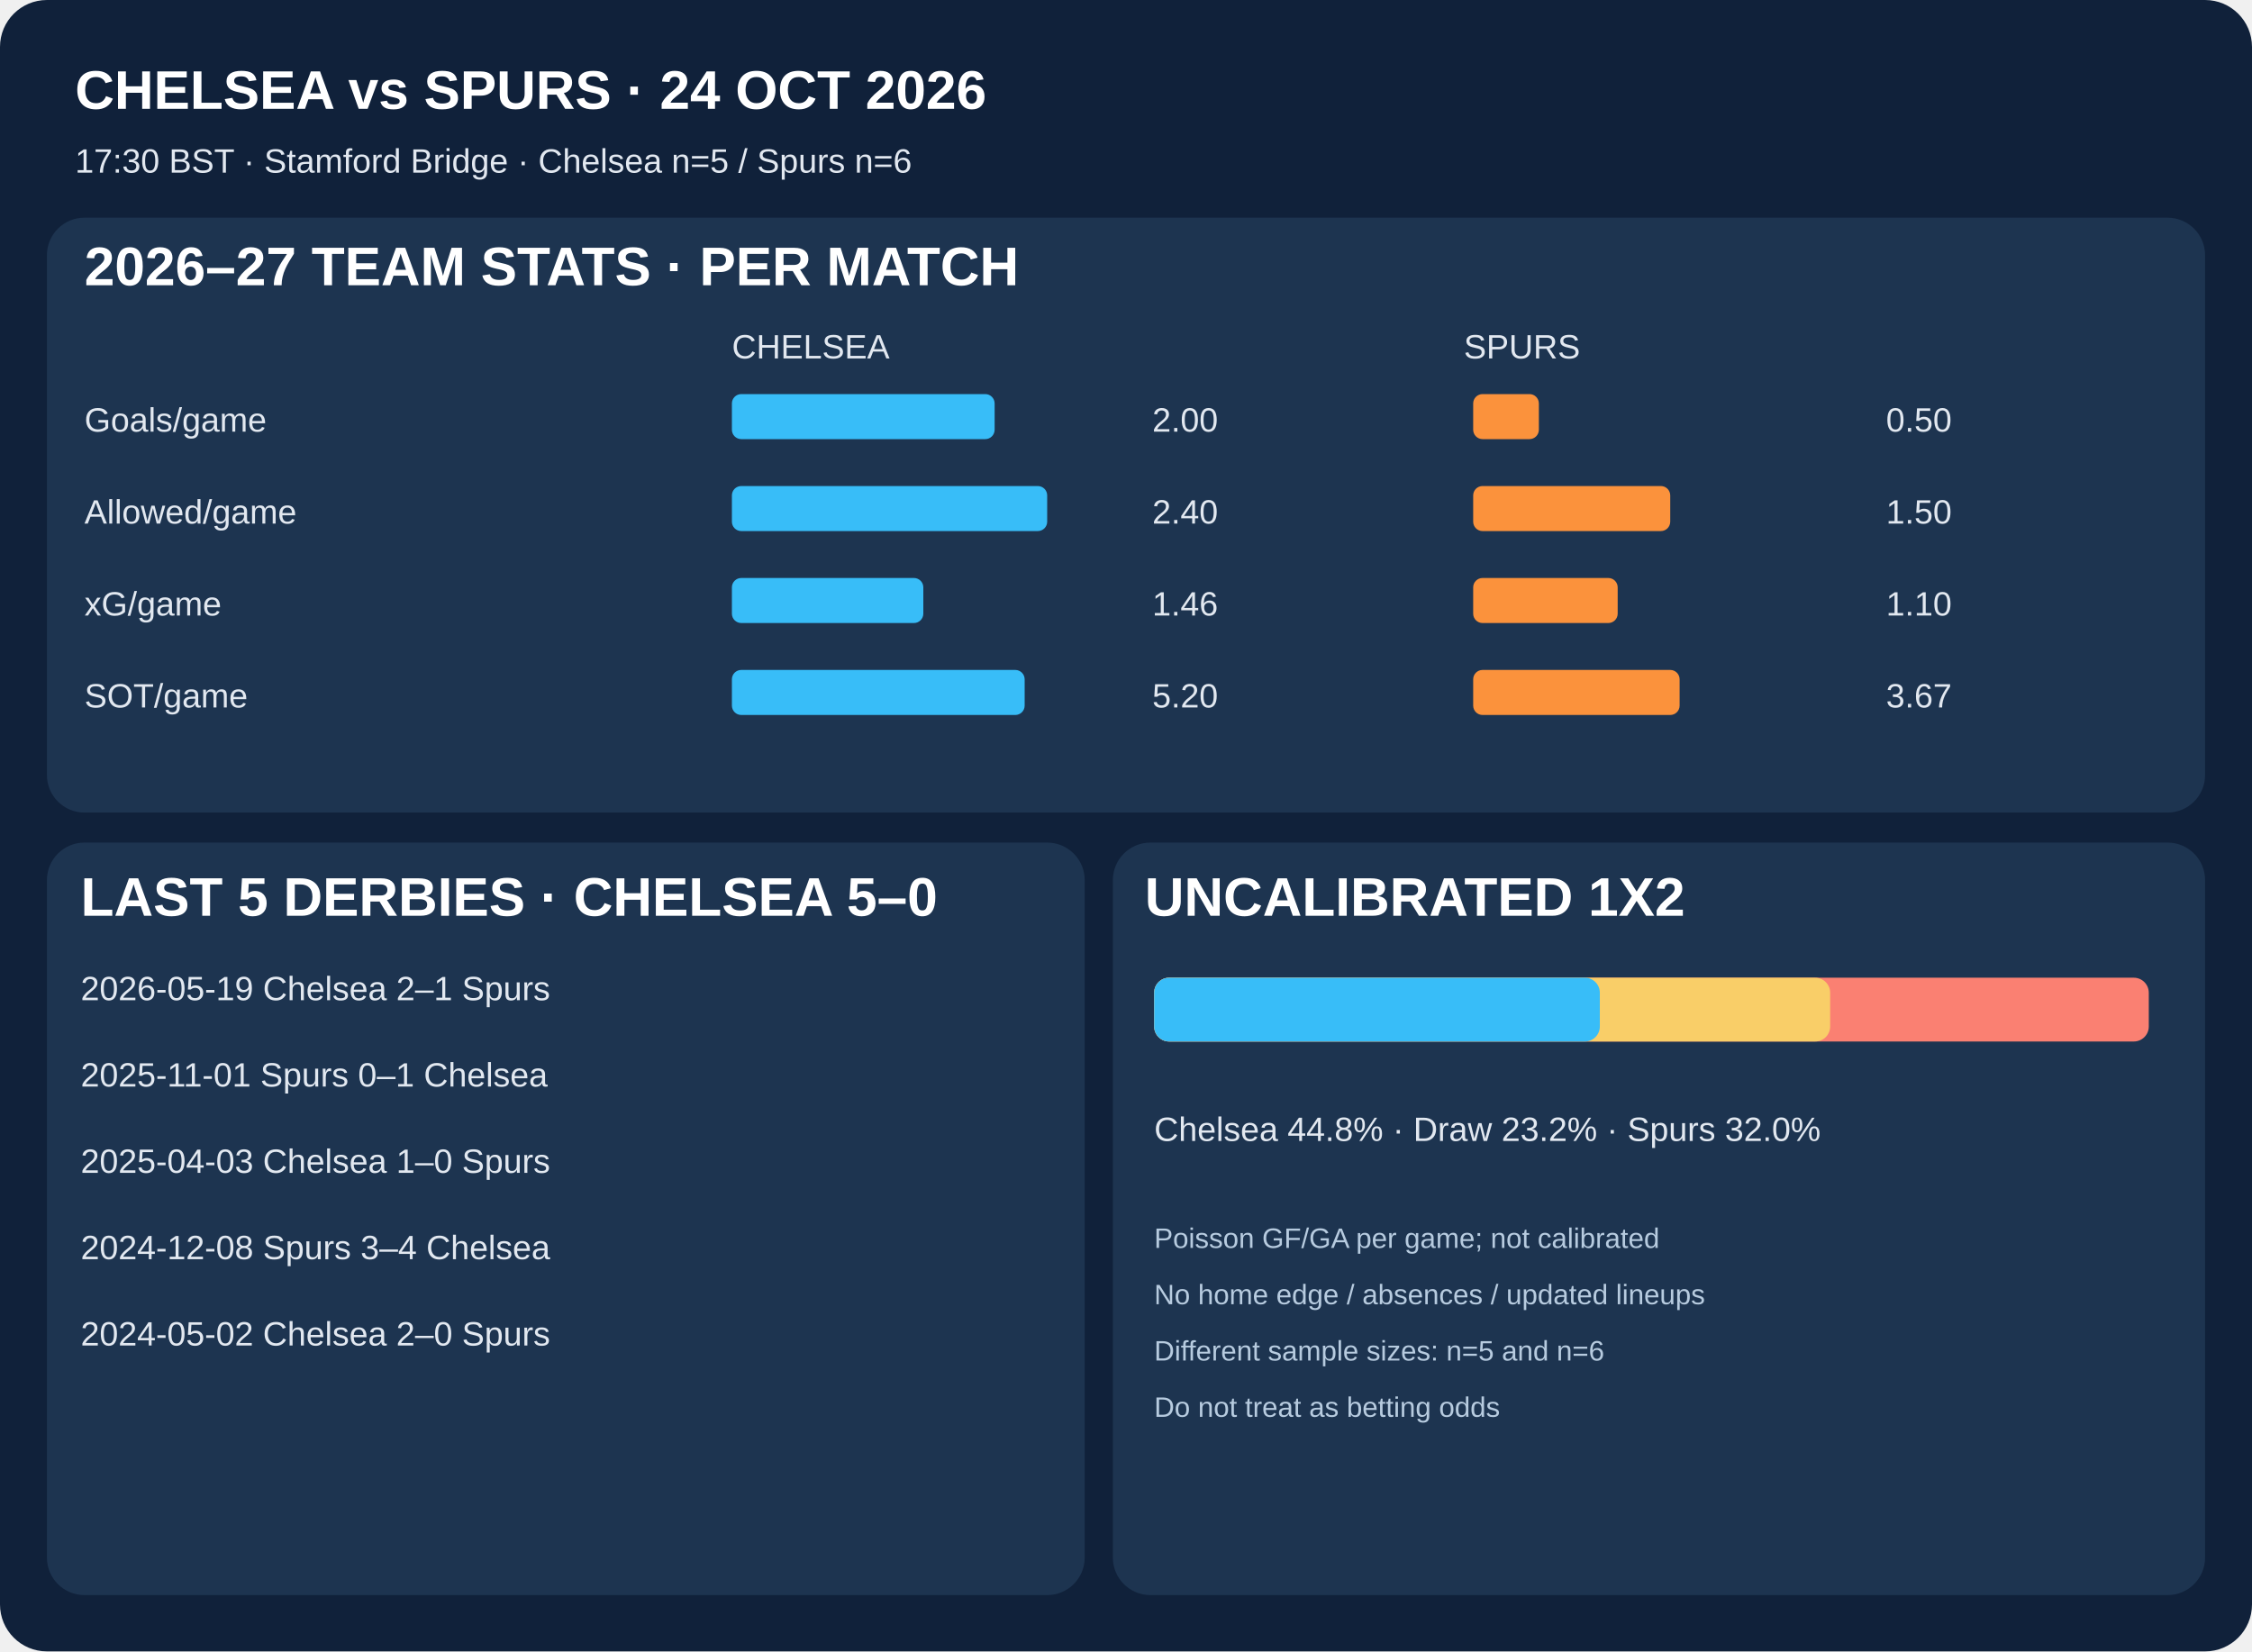
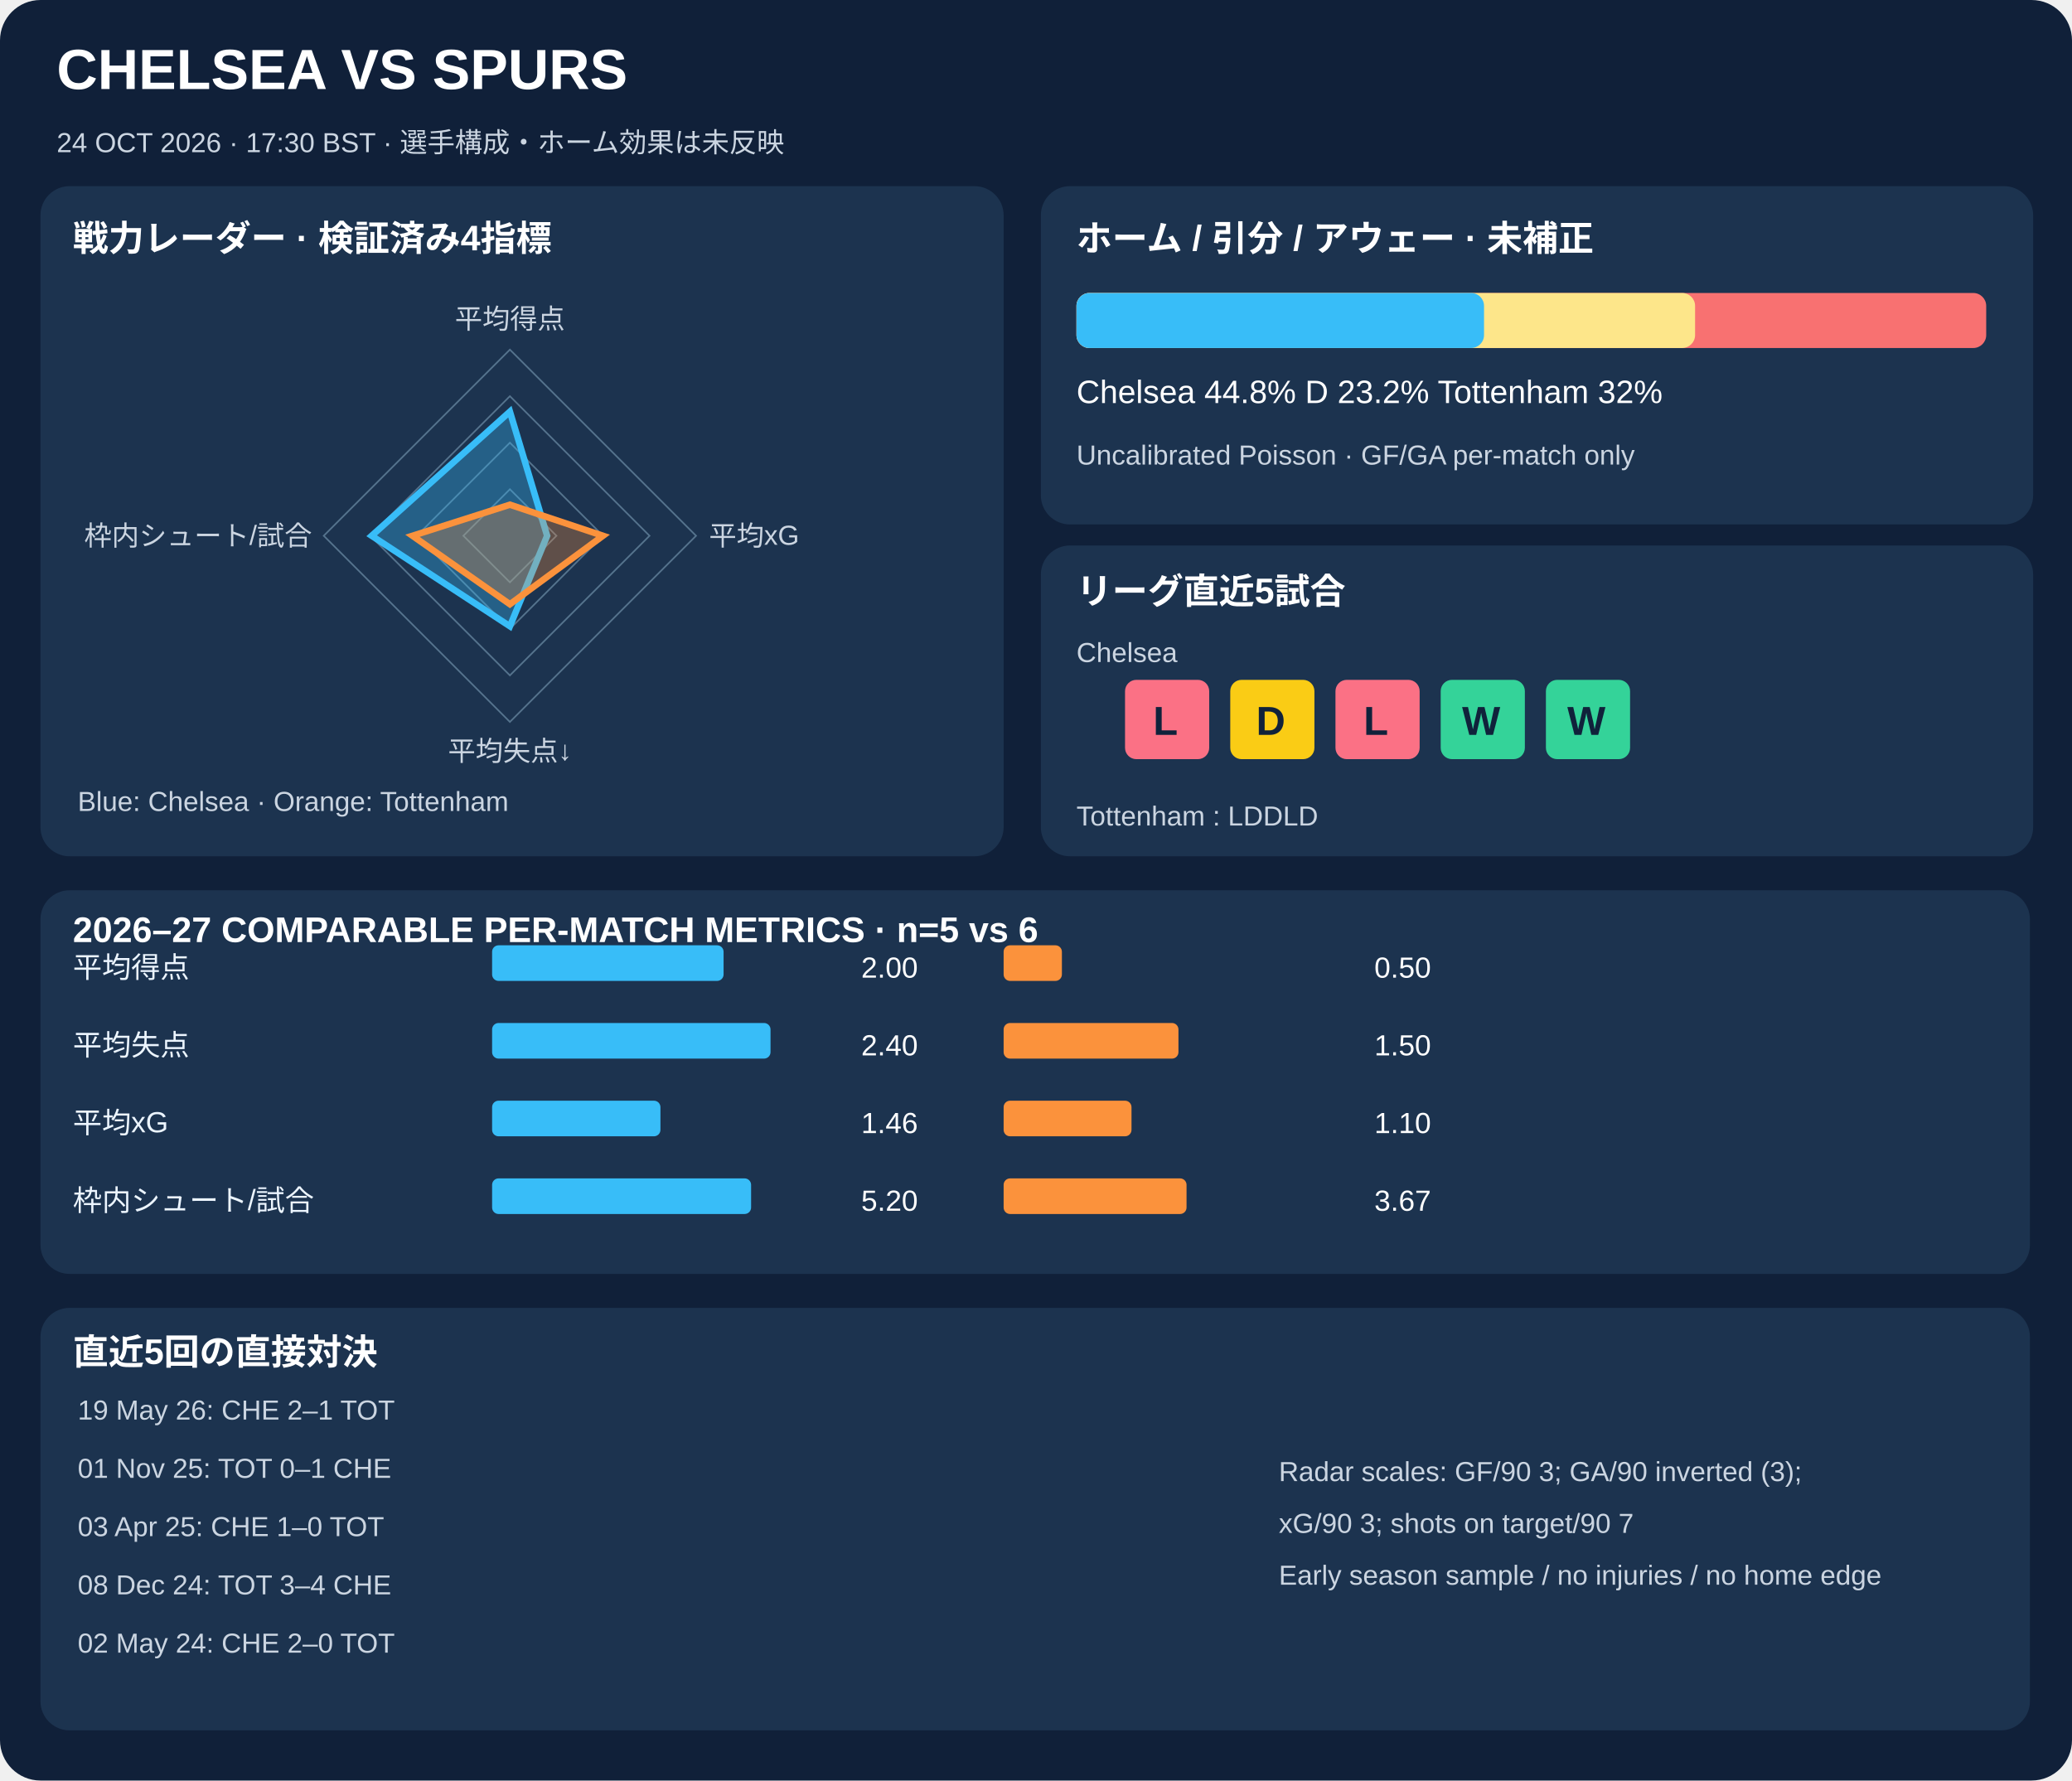
- <svg xmlns="http://www.w3.org/2000/svg" viewBox="0 0 1200 880" role="img">
-   <style>text{font-family:Arial,'Noto Sans',sans-serif}.hd{fill:#fff;font-size:29px;font-weight:700}.tx{fill:#e2e8f0;font-size:18px}.sm{fill:#b7cbdf;font-size:15px}</style>
-   <rect width="1200" height="880" rx="25" fill="#10213a" />
-   <text x="40" y="58" class="hd">CHELSEA vs SPURS · 24 OCT 2026</text>
-   <text x="40" y="92" class="tx">17:30 BST · Stamford Bridge · Chelsea n=5 / Spurs n=6</text>
-   <rect x="25" y="116" width="1150" height="317" rx="20" fill="#1d3450" />
-   <text x="45" y="152" class="hd">2026–27 TEAM STATS · PER MATCH</text>
-   <text x="390" y="191" class="tx">CHELSEA</text>
-   <text x="780" y="191" class="tx">SPURS</text>
-   <text x="45" y="230" class="tx">Goals/game</text>
-   <rect x="390" y="210" width="140" height="24" rx="5" fill="#38bdf8" />
-   <text x="614" y="230" class="tx">2.00</text>
-   <rect x="785" y="210" width="35" height="24" rx="5" fill="#fb923c" />
-   <text x="1005" y="230" class="tx">0.50</text>
-   <text x="45" y="279" class="tx">Allowed/game</text>
-   <rect x="390" y="259" width="168" height="24" rx="5" fill="#38bdf8" />
-   <text x="614" y="279" class="tx">2.40</text>
-   <rect x="785" y="259" width="105" height="24" rx="5" fill="#fb923c" />
-   <text x="1005" y="279" class="tx">1.50</text>
-   <text x="45" y="328" class="tx">xG/game</text>
-   <rect x="390" y="308" width="102" height="24" rx="5" fill="#38bdf8" />
-   <text x="614" y="328" class="tx">1.46</text>
-   <rect x="785" y="308" width="77" height="24" rx="5" fill="#fb923c" />
-   <text x="1005" y="328" class="tx">1.10</text>
-   <text x="45" y="377" class="tx">SOT/game</text>
-   <rect x="390" y="357" width="156" height="24" rx="5" fill="#38bdf8" />
-   <text x="614" y="377" class="tx">5.20</text>
-   <rect x="785" y="357" width="110" height="24" rx="5" fill="#fb923c" />
-   <text x="1005" y="377" class="tx">3.67</text>
-   <rect x="25" y="449" width="553" height="401" rx="20" fill="#1d3450" />
-   <text x="43" y="488" class="hd">LAST 5 DERBIES · CHELSEA 5–0</text>
-   <text x="43" y="533" class="tx">2026-05-19 Chelsea 2–1 Spurs</text>
-   <text x="43" y="579" class="tx">2025-11-01 Spurs 0–1 Chelsea</text>
-   <text x="43" y="625" class="tx">2025-04-03 Chelsea 1–0 Spurs</text>
-   <text x="43" y="671" class="tx">2024-12-08 Spurs 3–4 Chelsea</text>
-   <text x="43" y="717" class="tx">2024-05-02 Chelsea 2–0 Spurs</text>
-   <rect x="593" y="449" width="582" height="401" rx="20" fill="#1d3450" />
-   <text x="610" y="488" class="hd">UNCALIBRATED 1X2</text>
-   <rect x="615" y="521" width="530" height="34" rx="8" fill="#fa8072" />
-   <rect x="615" y="521" width="360.217" height="34" rx="8" fill="#f9ce68" />
-   <rect x="615" y="521" width="237.487" height="34" rx="8" fill="#38bdf8" />
-   <text x="615" y="608" class="tx">Chelsea 44.8% · Draw 23.2% · Spurs 32.0%</text>
-   <text x="615" y="665" class="sm">Poisson GF/GA per game; not calibrated</text>
-   <text x="615" y="695" class="sm">No home edge / absences / updated lineups</text>
-   <text x="615" y="725" class="sm">Different sample sizes: n=5 and n=6</text>
-   <text x="615" y="755" class="sm">Do not treat as betting odds</text>
+ <svg xmlns="http://www.w3.org/2000/svg" viewBox="0 0 1280 1100" role="img">
+   <style>text{font-family:Arial,'Noto Sans',sans-serif}.title{fill:white;font-size:35px;font-weight:bold}.sec{fill:white;font-size:22px;font-weight:700}.sub{fill:#cbd5e1;font-size:17px}</style>
+   <rect width="1280" height="1100" fill="#102039" rx="25" />
+   <text x="35" y="55" class="title">CHELSEA VS SPURS</text>
+   <text x="35" y="94" class="sub">24 OCT 2026 · 17:30 BST · 選手構成・ホーム効果は未反映</text>
+   <rect x="25" y="115" width="595" height="414" fill="#1c334f" rx="18" />
+   <text x="45" y="155" class="sec">戦力レーダー · 検証済み4指標</text>
+   <polygon points="315,302.25 343.75,331 315,359.75 286.25,331" stroke="#55738d" fill="none" />
+   <polygon points="315,273.5 372.5,331 315,388.5 257.5,331" stroke="#55738d" fill="none" />
+   <polygon points="315,244.75 401.25,331 315,417.25 228.75,331" stroke="#55738d" fill="none" />
+   <polygon points="315,216 430,331 315,446 200,331" stroke="#55738d" fill="none" />
+   <polygon points="315.0,254.3 338.0,331.0 315.0,386.9 229.6,331.0" fill="#38bdf8" fill-opacity=".33" stroke="#38bdf8" stroke-width="4" />
+   <polygon points="315.0,311.8 372.5,331.0 315.0,373.3 254.8,331.0" fill="#fb923c" fill-opacity=".30" stroke="#fb923c" stroke-width="4" />
+   <text x="315" y="203" text-anchor="middle" class="sub">平均得点</text>
+   <text x="438" y="337" class="sub">平均xG</text>
+   <text x="315" y="470" text-anchor="middle" class="sub">平均失点↓</text>
+   <text x="52" y="337" class="sub">枠内シュート/試合</text>
+   <text x="48" y="501" class="sub">Blue: Chelsea · Orange: Tottenham</text>
+   <rect x="643" y="115" width="613" height="209" fill="#1c334f" rx="18" />
+   <text x="665" y="155" class="sec">ホーム / 引分 / アウェー · 未補正</text>
+   <rect x="665" y="181" width="562" height="34" rx="8" fill="#f87171" />
+   <rect x="665" y="181" width="382.16" height="34" rx="8" fill="#fde68a" />
+   <rect x="665" y="181" width="251.776" height="34" rx="8" fill="#38bdf8" />
+   <text x="665" y="249" fill="#fff" font-size="20">Chelsea 44.8%   D 23.2%   Tottenham 32%</text>
+   <text x="665" y="287" class="sub">Uncalibrated Poisson · GF/GA per-match only</text>
+   <rect x="643" y="337" width="613" height="192" fill="#1c334f" rx="18" />
+   <text x="665" y="373" class="sec">リーグ直近5試合</text>
+   <text x="665" y="409" class="sub">Chelsea</text>
+   <rect x="695" y="420" width="52" height="49" rx="7" fill="#fb7185" />
+   <text x="720" y="454" fill="#10223b" text-anchor="middle" font-size="25" font-weight="bold">L</text>
+   <rect x="760" y="420" width="52" height="49" rx="7" fill="#facc15" />
+   <text x="785" y="454" fill="#10223b" text-anchor="middle" font-size="25" font-weight="bold">D</text>
+   <rect x="825" y="420" width="52" height="49" rx="7" fill="#fb7185" />
+   <text x="850" y="454" fill="#10223b" text-anchor="middle" font-size="25" font-weight="bold">L</text>
+   <rect x="890" y="420" width="52" height="49" rx="7" fill="#34d399" />
+   <text x="915" y="454" fill="#10223b" text-anchor="middle" font-size="25" font-weight="bold">W</text>
+   <rect x="955" y="420" width="52" height="49" rx="7" fill="#34d399" />
+   <text x="980" y="454" fill="#10223b" text-anchor="middle" font-size="25" font-weight="bold">W</text>
+   <text x="665" y="510" class="sub">Tottenham : LDDLD</text>
+   <rect x="25" y="550" width="1229" height="237" rx="18" fill="#1c334f" />
+   <text x="45" y="582" class="sec">2026–27 COMPARABLE PER-MATCH METRICS · n=5 vs 6</text>
+   <text x="45" y="604" fill="#ecf5ff" font-size="18">平均得点</text>
+   <rect x="304" y="584" width="143" height="22" rx="4" fill="#38bdf8" />
+   <text x="532" y="604" fill="#fff" font-size="18">2.00</text>
+   <rect x="620" y="584" width="36" height="22" rx="4" fill="#fb923c" />
+   <text x="849" y="604" fill="#fff" font-size="18">0.50</text>
+   <text x="45" y="652" fill="#ecf5ff" font-size="18">平均失点</text>
+   <rect x="304" y="632" width="172" height="22" rx="4" fill="#38bdf8" />
+   <text x="532" y="652" fill="#fff" font-size="18">2.40</text>
+   <rect x="620" y="632" width="108" height="22" rx="4" fill="#fb923c" />
+   <text x="849" y="652" fill="#fff" font-size="18">1.50</text>
+   <text x="45" y="700" fill="#ecf5ff" font-size="18">平均xG</text>
+   <rect x="304" y="680" width="104" height="22" rx="4" fill="#38bdf8" />
+   <text x="532" y="700" fill="#fff" font-size="18">1.46</text>
+   <rect x="620" y="680" width="79" height="22" rx="4" fill="#fb923c" />
+   <text x="849" y="700" fill="#fff" font-size="18">1.10</text>
+   <text x="45" y="748" fill="#ecf5ff" font-size="18">枠内シュート/試合</text>
+   <rect x="304" y="728" width="160" height="22" rx="4" fill="#38bdf8" />
+   <text x="532" y="748" fill="#fff" font-size="18">5.20</text>
+   <rect x="620" y="728" width="113" height="22" rx="4" fill="#fb923c" />
+   <text x="849" y="748" fill="#fff" font-size="18">3.67</text>
+   <rect x="25" y="808" width="1229" height="261" rx="18" fill="#1c334f" />
+   <text x="45" y="843" class="sec">直近5回の直接対決</text>
+   <text x="48" y="877" class="sub">19 May 26: CHE 2–1 TOT</text>
+   <text x="48" y="913" class="sub">01 Nov 25: TOT 0–1 CHE</text>
+   <text x="48" y="949" class="sub">03 Apr 25: CHE 1–0 TOT</text>
+   <text x="48" y="985" class="sub">08 Dec 24: TOT 3–4 CHE</text>
+   <text x="48" y="1021" class="sub">02 May 24: CHE 2–0 TOT</text>
+   <text x="790" y="915" class="sub">Radar scales: GF/90 3; GA/90 inverted (3);</text>
+   <text x="790" y="947" class="sub">xG/90 3; shots on target/90 7</text>
+   <text x="790" y="979" class="sub">Early season sample / no injuries / no home edge</text>
</svg>
